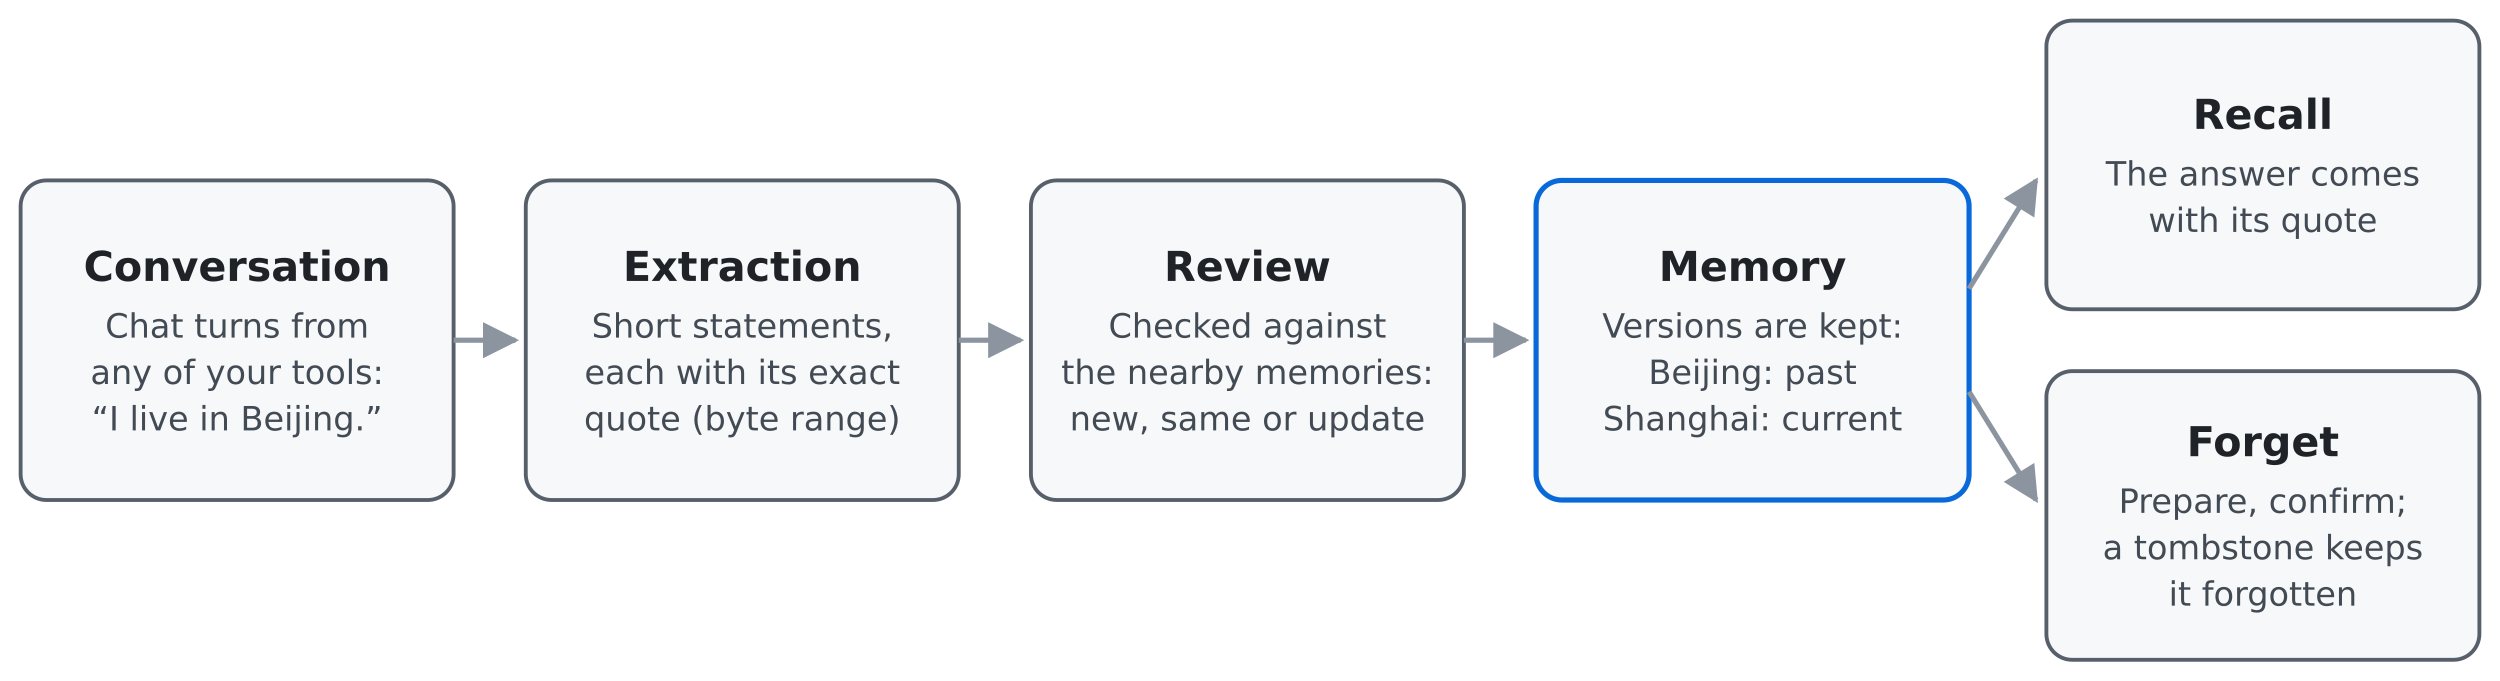
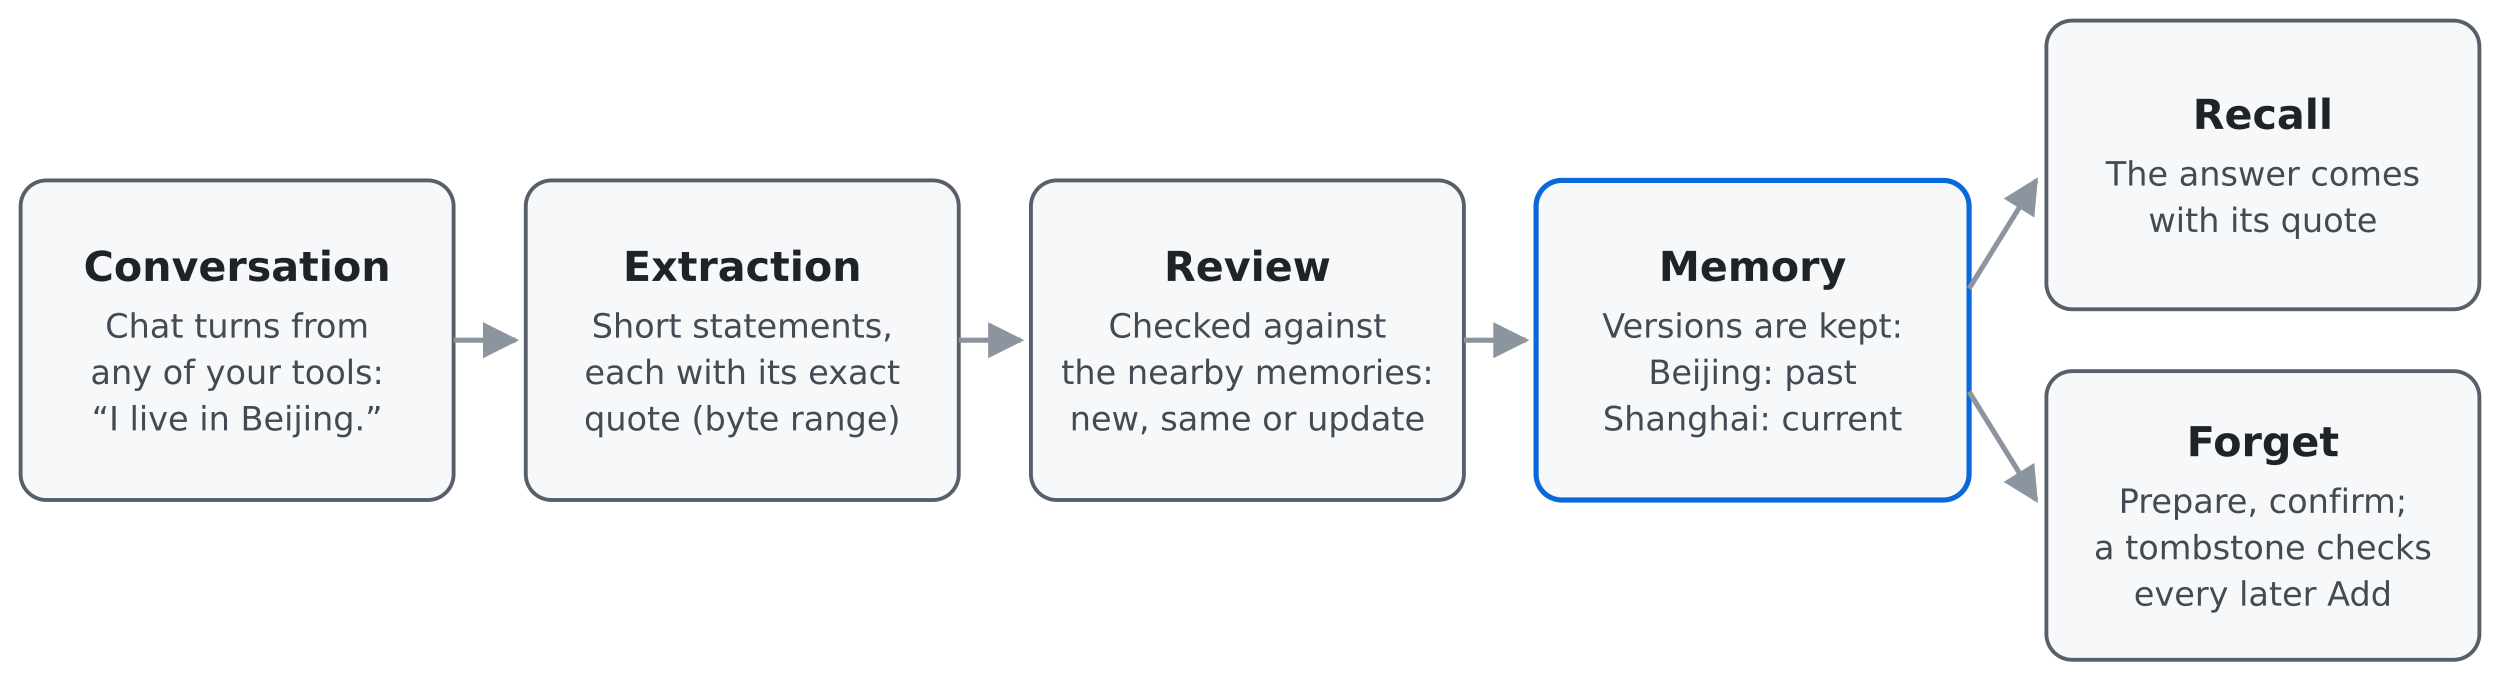
<svg xmlns="http://www.w3.org/2000/svg" width="970" height="264" viewBox="0 0 970 264" role="img" aria-labelledby="t d">
  <style>.box{fill:#f6f8fa;stroke:#57606a;stroke-width:1.5}.key{stroke:#0969da;stroke-width:2}.title{font:bold 16px "DejaVu Sans",Verdana,Arial,Helvetica,sans-serif;fill:#1f2328}.body{font:13px "DejaVu Sans",Verdana,Arial,Helvetica,sans-serif;fill:#424a53}.arrow{stroke:#8c959f;stroke-width:2;fill:none}.head{fill:#8c959f}@media (prefers-color-scheme:dark){.box{fill:#161b22;stroke:#8b949e}.key{stroke:#4493f8}.title{fill:#f0f6fc}.body{fill:#d1d9e0}}</style>
  <defs>
    <marker id="h" viewBox="0 0 10 10" refX="9" refY="5" markerWidth="7" markerHeight="7" orient="auto">
      <path class="head" d="M0 0L10 5L0 10z" />
    </marker>
  </defs>
  <rect class="box" x="8" y="70" width="168" height="124" rx="10" />
  <text class="title" x="92.0" y="109" text-anchor="middle">Conversation</text>
  <text class="body" x="92.0" y="131" text-anchor="middle">Chat turns from</text>
  <text class="body" x="92.0" y="149" text-anchor="middle">any of your tools:</text>
  <text class="body" x="92.0" y="167" text-anchor="middle">“I live in Beijing.”</text>
  <rect class="box" x="204" y="70" width="168" height="124" rx="10" />
  <text class="title" x="288.0" y="109" text-anchor="middle">Extraction</text>
  <text class="body" x="288.0" y="131" text-anchor="middle">Short statements,</text>
  <text class="body" x="288.0" y="149" text-anchor="middle">each with its exact</text>
  <text class="body" x="288.0" y="167" text-anchor="middle">quote (byte range)</text>
  <rect class="box" x="400" y="70" width="168" height="124" rx="10" />
  <text class="title" x="484.0" y="109" text-anchor="middle">Review</text>
  <text class="body" x="484.0" y="131" text-anchor="middle">Checked against</text>
  <text class="body" x="484.0" y="149" text-anchor="middle">the nearby memories:</text>
  <text class="body" x="484.0" y="167" text-anchor="middle">new, same or update</text>
  <rect class="box key" x="596" y="70" width="168" height="124" rx="10" />
  <text class="title" x="680.0" y="109" text-anchor="middle">Memory</text>
  <text class="body" x="680.0" y="131" text-anchor="middle">Versions are kept:</text>
  <text class="body" x="680.0" y="149" text-anchor="middle">Beijing: past</text>
  <text class="body" x="680.0" y="167" text-anchor="middle">Shanghai: current</text>
  <rect class="box" x="794" y="8" width="168" height="112" rx="10" />
  <text class="title" x="878.0" y="50" text-anchor="middle">Recall</text>
  <text class="body" x="878.0" y="72" text-anchor="middle">The answer comes</text>
  <text class="body" x="878.0" y="90" text-anchor="middle">with its quote</text>
  <rect class="box" x="794" y="144" width="168" height="112" rx="10" />
  <text class="title" x="878.0" y="177" text-anchor="middle">Forget</text>
  <text class="body" x="878.0" y="199" text-anchor="middle">Prepare, confirm;</text>
-   <text class="body" x="878.0" y="217" text-anchor="middle">a tombstone keeps</text>
-   <text class="body" x="878.0" y="235" text-anchor="middle">it forgotten</text>
+   <text class="body" x="878.0" y="217" text-anchor="middle">a tombstone checks</text>
+   <text class="body" x="878.0" y="235" text-anchor="middle">every later Add</text>
  <path class="arrow" d="M176 132L200 132" marker-end="url(#h)" />
  <path class="arrow" d="M372 132L396 132" marker-end="url(#h)" />
  <path class="arrow" d="M568 132L592 132" marker-end="url(#h)" />
  <path class="arrow" d="M764 112L790 70" marker-end="url(#h)" />
  <path class="arrow" d="M764 152L790 194" marker-end="url(#h)" />
</svg>
